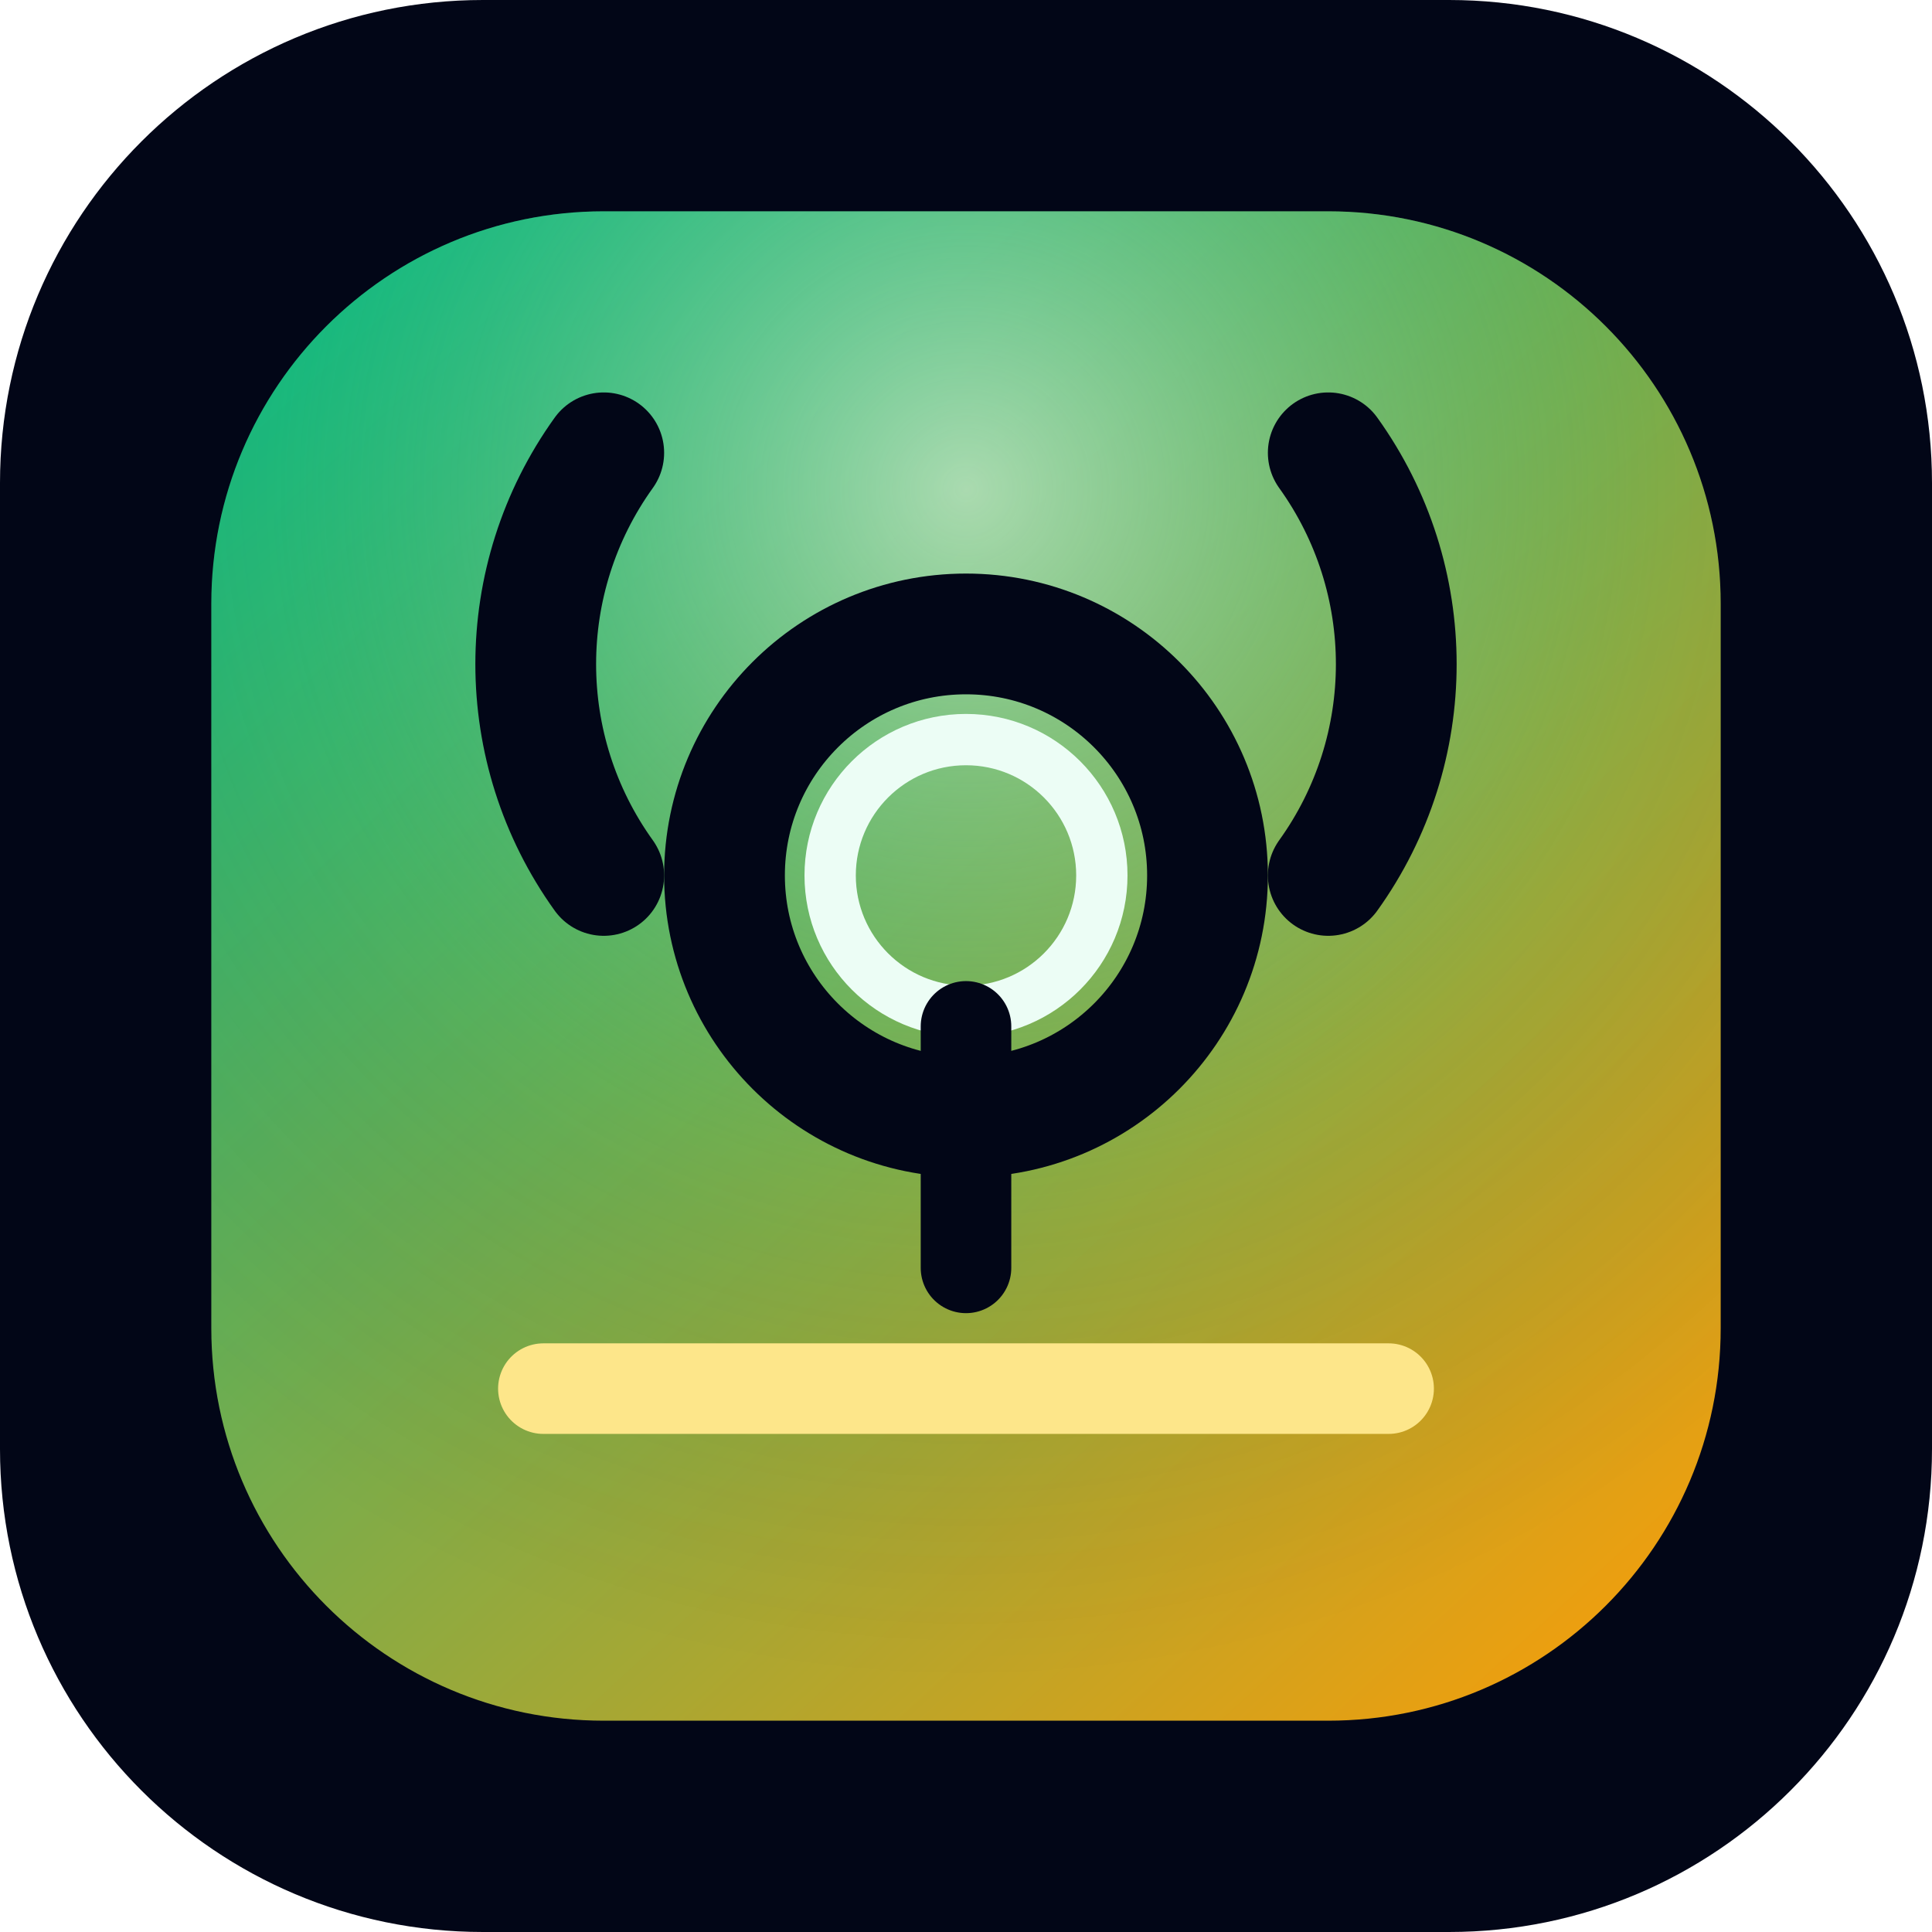
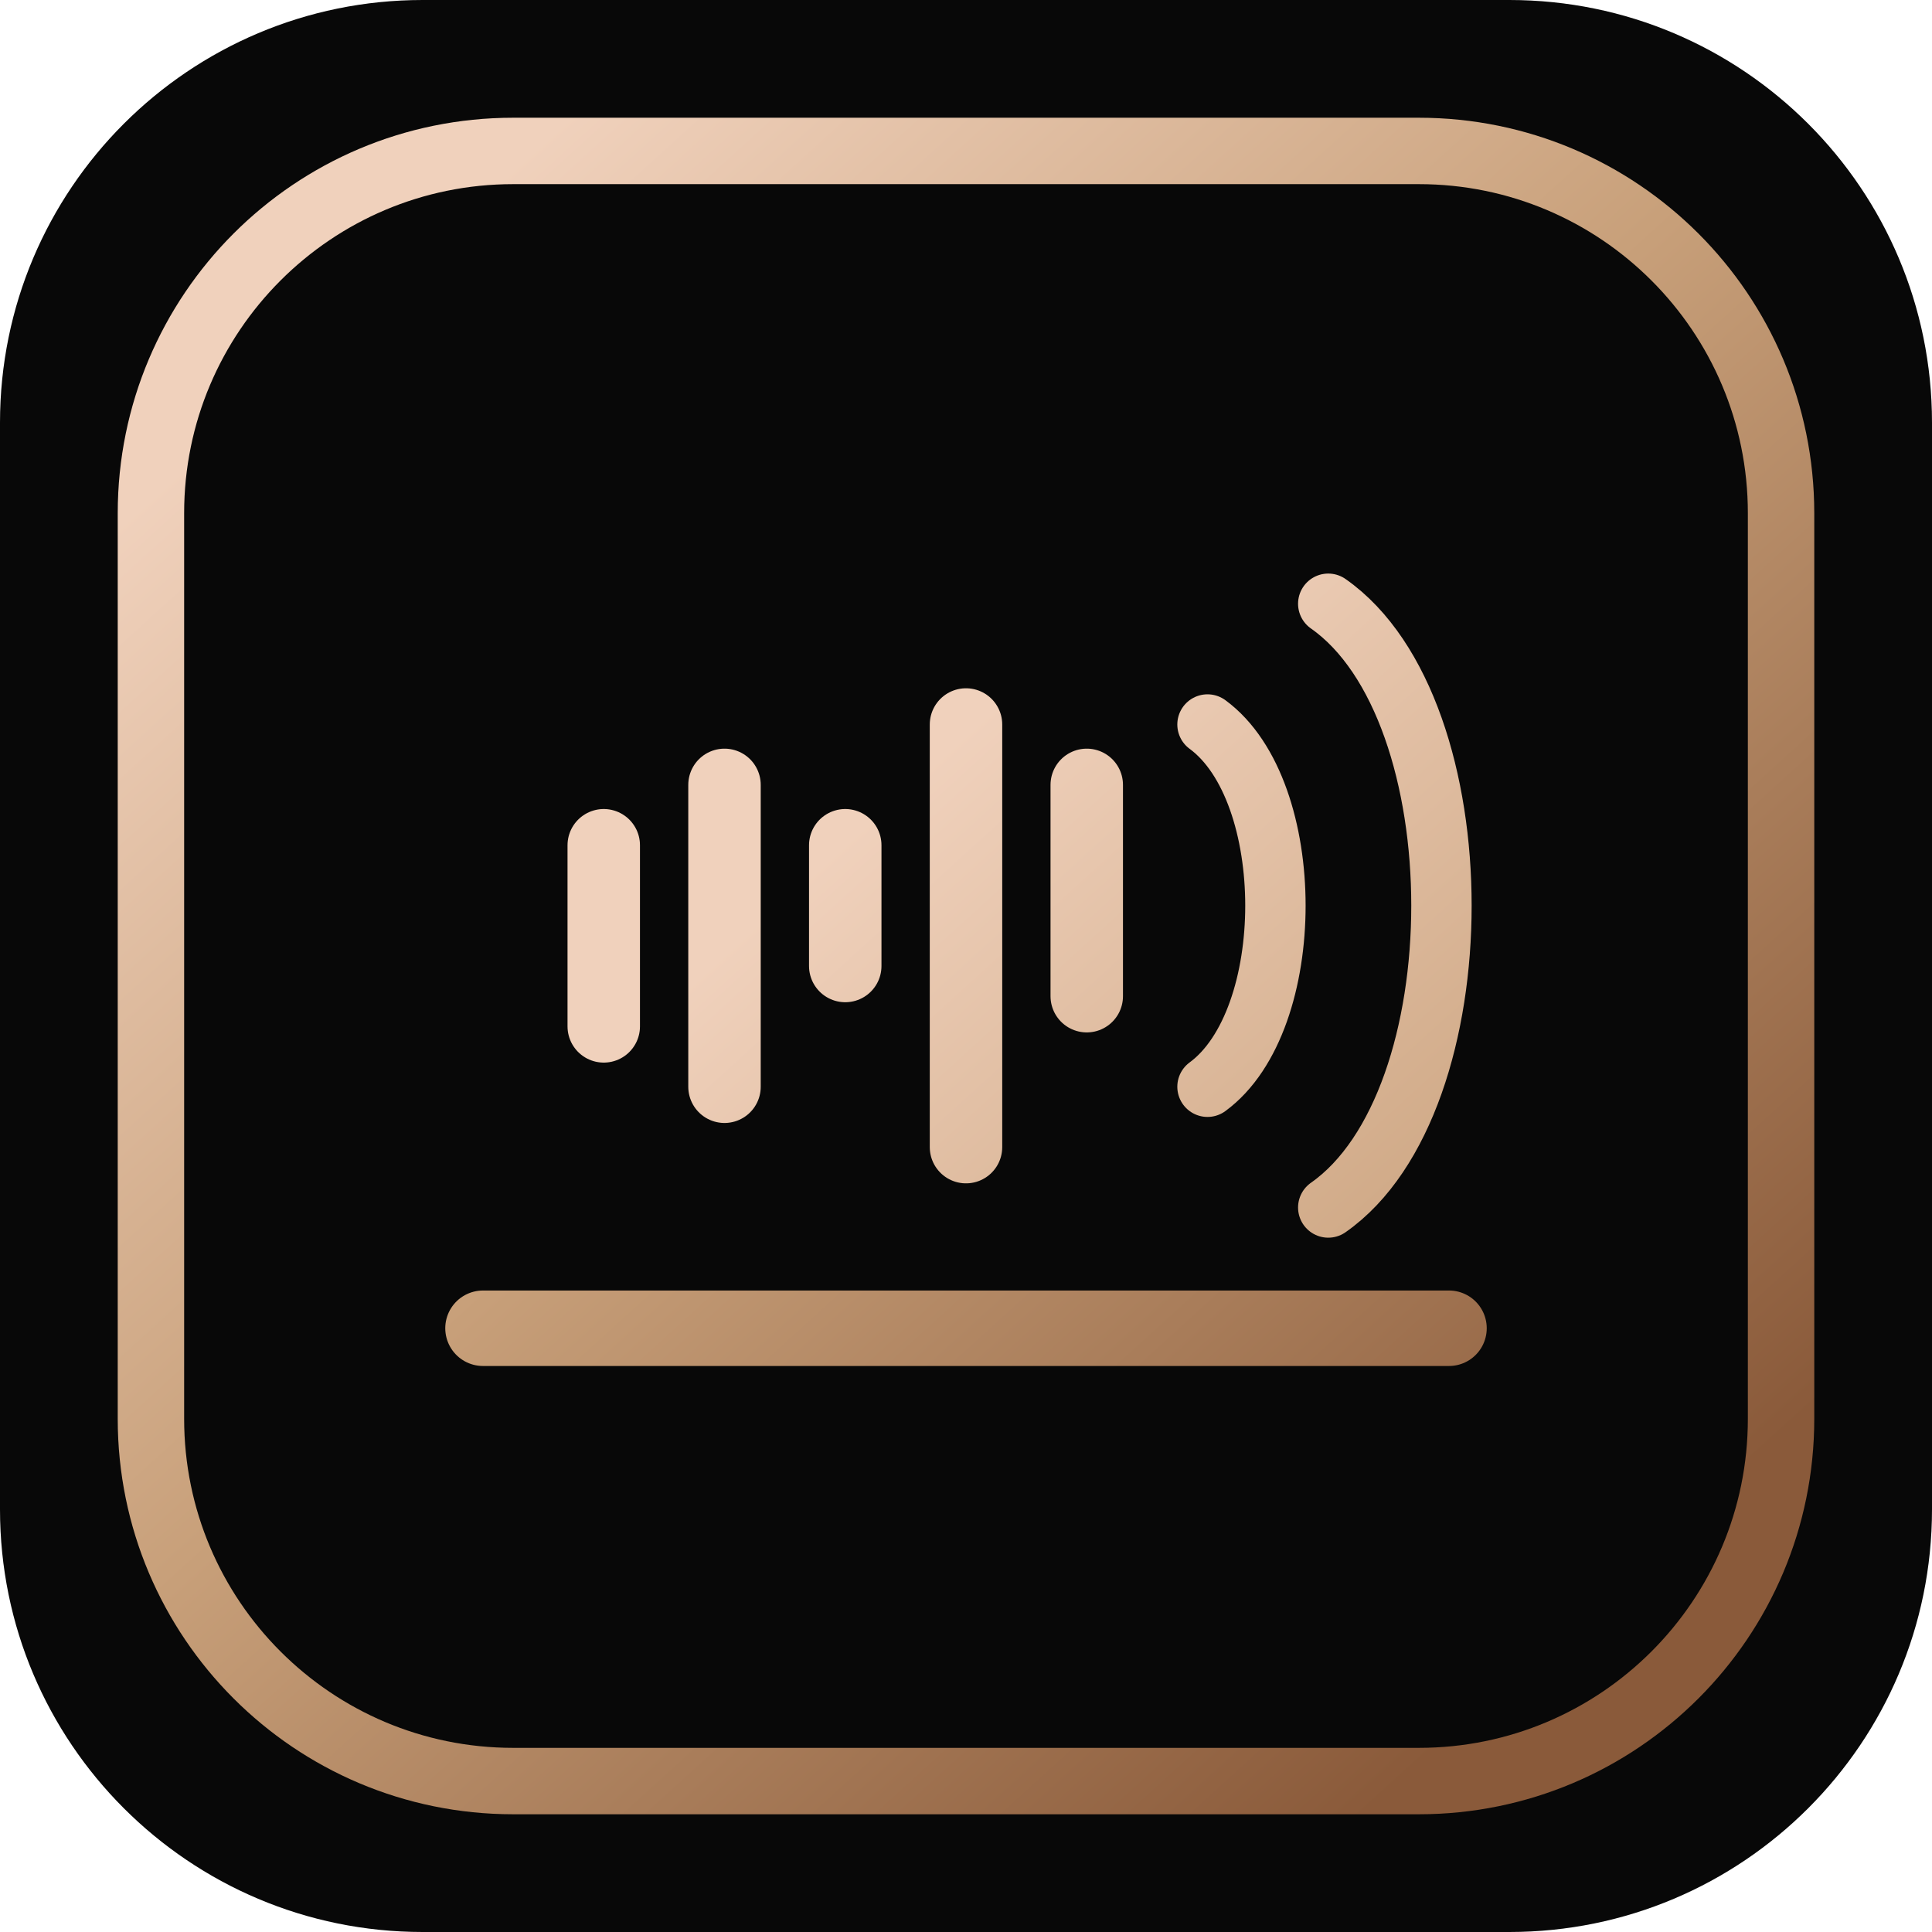
<svg xmlns="http://www.w3.org/2000/svg" viewBox="0 0 64 64" role="img" aria-label="Sawra">
  <defs>
-     <linearGradient id="bg" x1="10" y1="8" x2="54" y2="56" gradientUnits="userSpaceOnUse">
-       <stop stop-color="#10b981" />
-       <stop offset="1" stop-color="#f59e0b" />
+     <linearGradient id="copper" x1="12" y1="10" x2="52" y2="54" gradientUnits="userSpaceOnUse">
+       <stop stop-color="#f0d1bc" />
+       <stop offset=".45" stop-color="#c8a07a" />
+       <stop offset="1" stop-color="#8a5a3a" />
    </linearGradient>
-     <radialGradient id="glow" cx="50%" cy="18%" r="80%">
-       <stop stop-color="#ecfdf5" stop-opacity=".55" />
-       <stop offset=".58" stop-color="#10b981" stop-opacity=".12" />
-       <stop offset="1" stop-color="#020617" stop-opacity="0" />
-     </radialGradient>
  </defs>
-   <rect width="64" height="64" rx="16" fill="#020617" />
-   <rect x="7" y="7" width="50" height="50" rx="13" fill="url(#bg)" />
-   <rect x="7" y="7" width="50" height="50" rx="13" fill="url(#glow)" />
-   <circle cx="32" cy="29" r="8" fill="none" stroke="#020617" stroke-width="4" />
-   <circle cx="32" cy="29" r="4.5" fill="none" stroke="#ecfdf5" stroke-width="1.7" />
-   <path d="M20 29a12 12 0 0 1 0-14M44 29a12 12 0 0 0 0-14" fill="none" stroke="#020617" stroke-width="4" stroke-linecap="round" />
-   <path d="M18 46h28" fill="none" stroke="#fde68a" stroke-width="3" stroke-linecap="round" />
-   <path d="M32 34v8" fill="none" stroke="#020617" stroke-width="3" stroke-linecap="round" />
+   <rect width="64" height="64" rx="14" fill="#080808" />
+   <rect x="5" y="5" width="54" height="54" rx="12" fill="none" stroke="url(#copper)" stroke-width="2.2" />
+   <g transform="translate(18,16)" fill="none" stroke="url(#copper)" stroke-linecap="round">
+     <path d="M2 18v-6M6 20v-10M10 16v-4M14 22v-14M18 17v-7" stroke-width="2.4" />
+     <path d="M22 8c3 2.2 3 9.8 0 12M26 4c5 3.5 5 16.5 0 20" stroke-width="2" />
+   </g>
+   <path d="M16 44h32" stroke="url(#copper)" stroke-width="2.5" stroke-linecap="round" />
</svg>
